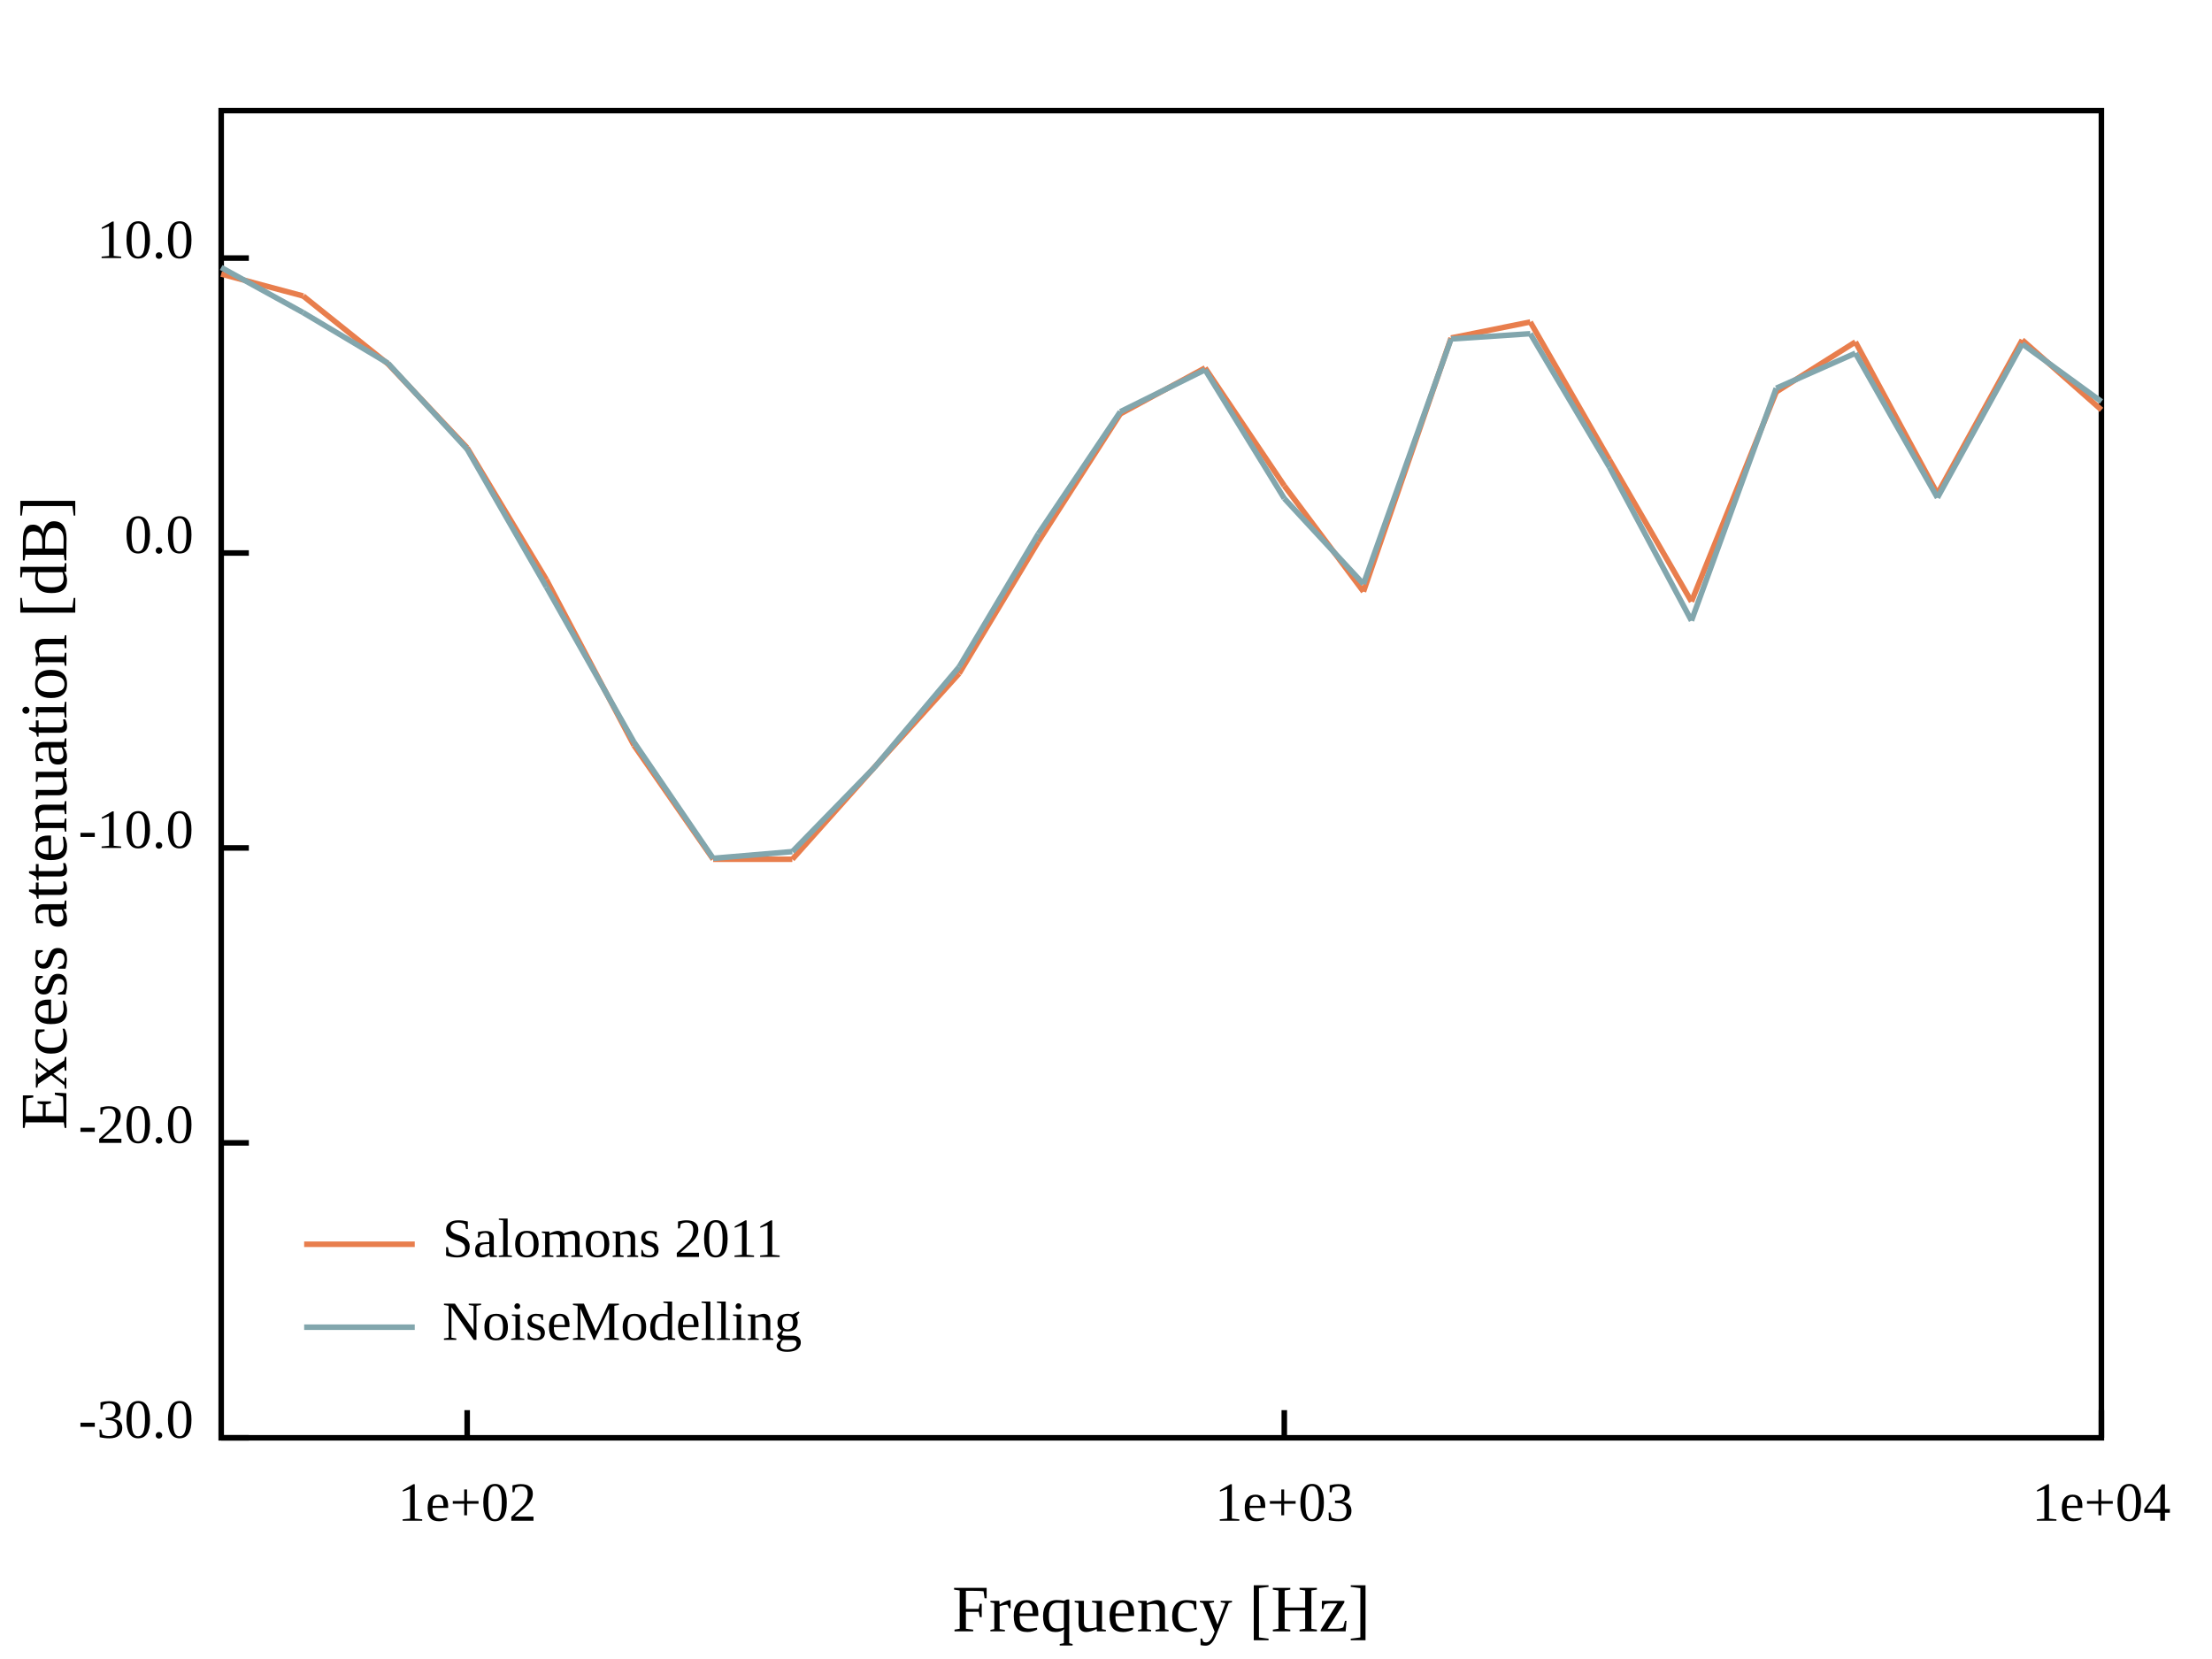
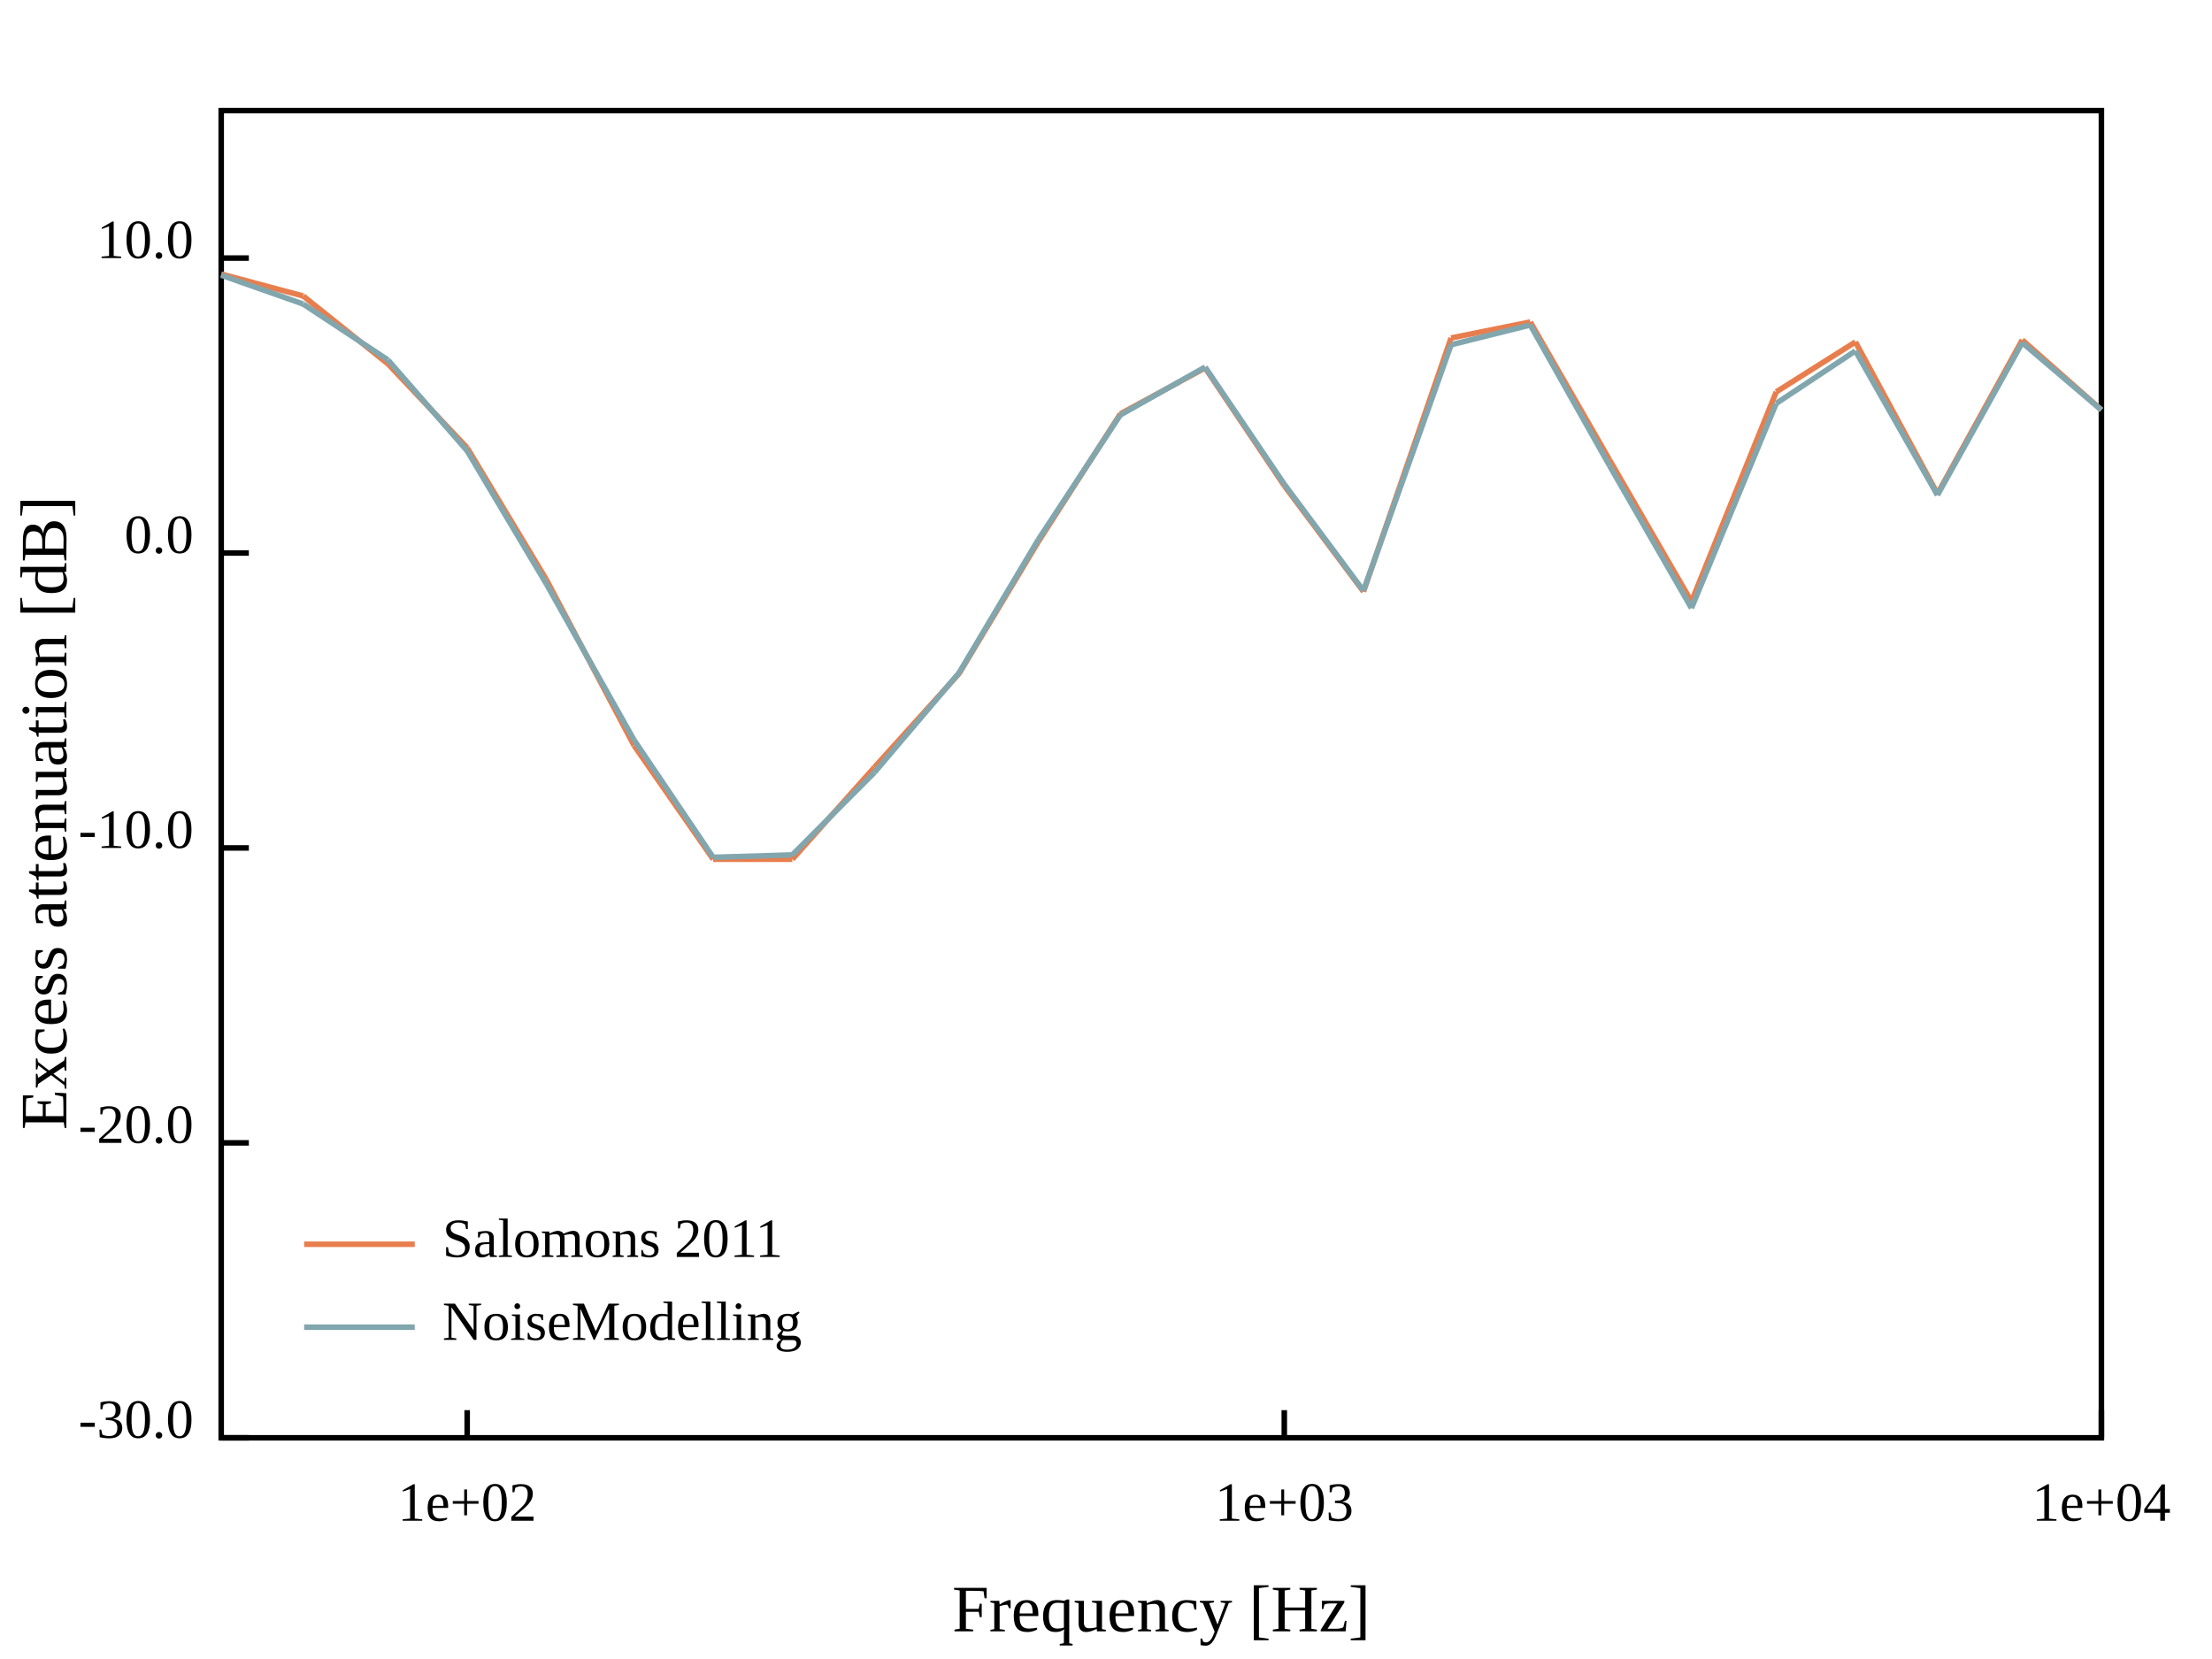
<svg xmlns="http://www.w3.org/2000/svg" height="300" width="400">
  <rect width="400" height="300" x="0" y="0" style="fill:white; stroke:none" />
  <rect width="340" height="240" x="40" y="20" style="fill:none; stroke-width:1;stroke:black" />
  <line x1="40" y1="260" x2="45" y2="260" style="fill:none; stroke-width:1; stroke:black" />
  <text x="35" y="260" text-anchor="end" style="stroke:none; fill:black; font-size:smaller">-30.0</text>
  <line x1="40" y1="206.667" x2="45" y2="206.667" style="fill:none; stroke-width:1; stroke:black" />
  <text x="35" y="206.667" text-anchor="end" style="stroke:none; fill:black; font-size:smaller">-20.0</text>
  <line x1="40" y1="153.333" x2="45" y2="153.333" style="fill:none; stroke-width:1; stroke:black" />
  <text x="35" y="153.333" text-anchor="end" style="stroke:none; fill:black; font-size:smaller">-10.0</text>
  <line x1="40" y1="100" x2="45" y2="100" style="fill:none; stroke-width:1; stroke:black" />
  <text x="35" y="100" text-anchor="end" style="stroke:none; fill:black; font-size:smaller">0.0</text>
  <line x1="40" y1="46.667" x2="45" y2="46.667" style="fill:none; stroke-width:1; stroke:black" />
  <text x="35" y="46.667" text-anchor="end" style="stroke:none; fill:black; font-size:smaller">10.0</text>
  <line x1="84.48" y1="260" x2="84.48" y2="255" style="fill:none; stroke-width:1; stroke:black" />
  <text x="84.48" y="275" text-anchor="middle" style="stroke:none; fill:black; font-size:smaller">1e+02</text>
  <line x1="232.24" y1="260" x2="232.24" y2="255" style="fill:none; stroke-width:1; stroke:black" />
  <text x="232.24" y="275" text-anchor="middle" style="stroke:none; fill:black; font-size:smaller">1e+03</text>
  <line x1="380" y1="260" x2="380" y2="255" style="fill:none; stroke-width:1; stroke:black" />
  <text x="380" y="275" text-anchor="middle" style="stroke:none; fill:black; font-size:smaller">1e+04</text>
  <line x1="40" y1="49.556" x2="54.831" y2="53.529" style="fill:none; stroke-width:1; stroke:rgb(232,126,77)" />
  <line x1="54.831" y1="53.529" x2="70.161" y2="65.809" style="fill:none; stroke-width:1; stroke:rgb(232,126,77)" />
  <line x1="70.161" y1="65.809" x2="84.48" y2="80.978" style="fill:none; stroke-width:1; stroke:rgb(232,126,77)" />
  <line x1="84.48" y1="80.978" x2="98.8" y2="104.816" style="fill:none; stroke-width:1; stroke:rgb(232,126,77)" />
  <line x1="98.8" y1="104.816" x2="114.641" y2="134.793" style="fill:none; stroke-width:1; stroke:rgb(232,126,77)" />
  <line x1="114.641" y1="134.793" x2="128.96" y2="155.38" style="fill:none; stroke-width:1; stroke:rgb(232,126,77)" />
  <line x1="128.96" y1="155.38" x2="143.28" y2="155.38" style="fill:none; stroke-width:1; stroke:rgb(232,126,77)" />
  <line x1="143.28" y1="155.38" x2="158.11" y2="138.766" style="fill:none; stroke-width:1; stroke:rgb(232,126,77)" />
  <line x1="158.11" y1="138.766" x2="173.441" y2="121.791" style="fill:none; stroke-width:1; stroke:rgb(232,126,77)" />
  <line x1="173.441" y1="121.791" x2="187.76" y2="97.953" style="fill:none; stroke-width:1; stroke:rgb(232,126,77)" />
  <line x1="187.76" y1="97.953" x2="202.591" y2="74.838" style="fill:none; stroke-width:1; stroke:rgb(232,126,77)" />
  <line x1="202.591" y1="74.838" x2="217.921" y2="66.531" style="fill:none; stroke-width:1; stroke:rgb(232,126,77)" />
  <line x1="217.921" y1="66.531" x2="232.24" y2="87.84" style="fill:none; stroke-width:1; stroke:rgb(232,126,77)" />
  <line x1="232.24" y1="87.84" x2="246.559" y2="106.983" style="fill:none; stroke-width:1; stroke:rgb(232,126,77)" />
  <line x1="246.559" y1="106.983" x2="262.401" y2="61.114" style="fill:none; stroke-width:1; stroke:rgb(232,126,77)" />
  <line x1="262.401" y1="61.114" x2="276.72" y2="58.224" style="fill:none; stroke-width:1; stroke:rgb(232,126,77)" />
  <line x1="276.72" y1="58.224" x2="291.04" y2="83.145" style="fill:none; stroke-width:1; stroke:rgb(232,126,77)" />
  <line x1="291.04" y1="83.145" x2="305.87" y2="108.789" style="fill:none; stroke-width:1; stroke:rgb(232,126,77)" />
  <line x1="305.87" y1="108.789" x2="321.2" y2="70.865" style="fill:none; stroke-width:1; stroke:rgb(232,126,77)" />
  <line x1="321.2" y1="70.865" x2="335.52" y2="61.836" style="fill:none; stroke-width:1; stroke:rgb(232,126,77)" />
  <line x1="335.52" y1="61.836" x2="350.351" y2="89.285" style="fill:none; stroke-width:1; stroke:rgb(232,126,77)" />
  <line x1="350.351" y1="89.285" x2="365.681" y2="61.475" style="fill:none; stroke-width:1; stroke:rgb(232,126,77)" />
  <line x1="365.681" y1="61.475" x2="380" y2="74.116" style="fill:none; stroke-width:1; stroke:rgb(232,126,77)" />
-   <line x1="40" y1="48.37" x2="54.831" y2="56.537" style="fill:none; stroke-width:1; stroke:rgb(130,166,173)" />
-   <line x1="54.831" y1="56.537" x2="70.161" y2="65.684" style="fill:none; stroke-width:1; stroke:rgb(130,166,173)" />
-   <line x1="70.161" y1="65.684" x2="84.48" y2="81.229" style="fill:none; stroke-width:1; stroke:rgb(130,166,173)" />
-   <line x1="84.48" y1="81.229" x2="98.8" y2="106.138" style="fill:none; stroke-width:1; stroke:rgb(130,166,173)" />
-   <line x1="98.8" y1="106.138" x2="114.641" y2="134.197" style="fill:none; stroke-width:1; stroke:rgb(130,166,173)" />
-   <line x1="114.641" y1="134.197" x2="128.96" y2="155.21" style="fill:none; stroke-width:1; stroke:rgb(130,166,173)" />
-   <line x1="128.96" y1="155.21" x2="143.28" y2="153.997" style="fill:none; stroke-width:1; stroke:rgb(130,166,173)" />
-   <line x1="143.28" y1="153.997" x2="158.11" y2="138.788" style="fill:none; stroke-width:1; stroke:rgb(130,166,173)" />
-   <line x1="158.11" y1="138.788" x2="173.441" y2="120.596" style="fill:none; stroke-width:1; stroke:rgb(130,166,173)" />
-   <line x1="173.441" y1="120.596" x2="187.76" y2="96.523" style="fill:none; stroke-width:1; stroke:rgb(130,166,173)" />
-   <line x1="187.76" y1="96.523" x2="202.591" y2="74.447" style="fill:none; stroke-width:1; stroke:rgb(130,166,173)" />
-   <line x1="202.591" y1="74.447" x2="217.921" y2="66.868" style="fill:none; stroke-width:1; stroke:rgb(130,166,173)" />
-   <line x1="217.921" y1="66.868" x2="232.24" y2="90.143" style="fill:none; stroke-width:1; stroke:rgb(130,166,173)" />
-   <line x1="232.24" y1="90.143" x2="246.559" y2="105.61" style="fill:none; stroke-width:1; stroke:rgb(130,166,173)" />
-   <line x1="246.559" y1="105.61" x2="262.401" y2="61.291" style="fill:none; stroke-width:1; stroke:rgb(130,166,173)" />
-   <line x1="262.401" y1="61.291" x2="276.72" y2="60.339" style="fill:none; stroke-width:1; stroke:rgb(130,166,173)" />
-   <line x1="276.72" y1="60.339" x2="291.04" y2="84.487" style="fill:none; stroke-width:1; stroke:rgb(130,166,173)" />
-   <line x1="291.04" y1="84.487" x2="305.87" y2="112.24" style="fill:none; stroke-width:1; stroke:rgb(130,166,173)" />
-   <line x1="305.87" y1="112.24" x2="321.2" y2="70.205" style="fill:none; stroke-width:1; stroke:rgb(130,166,173)" />
-   <line x1="321.2" y1="70.205" x2="335.52" y2="63.867" style="fill:none; stroke-width:1; stroke:rgb(130,166,173)" />
-   <line x1="335.52" y1="63.867" x2="350.351" y2="90.005" style="fill:none; stroke-width:1; stroke:rgb(130,166,173)" />
-   <line x1="350.351" y1="90.005" x2="365.681" y2="62.183" style="fill:none; stroke-width:1; stroke:rgb(130,166,173)" />
-   <line x1="365.681" y1="62.183" x2="380" y2="72.616" style="fill:none; stroke-width:1; stroke:rgb(130,166,173)" />
+   <line x1="40" y1="49.758" x2="54.831" y2="54.982" style="fill:none; stroke-width:1; stroke:rgb(130,166,173)" />
+   <line x1="54.831" y1="54.982" x2="70.161" y2="65.097" style="fill:none; stroke-width:1; stroke:rgb(130,166,173)" />
+   <line x1="70.161" y1="65.097" x2="84.48" y2="81.532" style="fill:none; stroke-width:1; stroke:rgb(130,166,173)" />
+   <line x1="84.48" y1="81.532" x2="98.8" y2="105.594" style="fill:none; stroke-width:1; stroke:rgb(130,166,173)" />
+   <line x1="98.8" y1="105.594" x2="114.641" y2="133.795" style="fill:none; stroke-width:1; stroke:rgb(130,166,173)" />
+   <line x1="114.641" y1="133.795" x2="128.96" y2="155.029" style="fill:none; stroke-width:1; stroke:rgb(130,166,173)" />
+   <line x1="128.96" y1="155.029" x2="143.28" y2="154.591" style="fill:none; stroke-width:1; stroke:rgb(130,166,173)" />
+   <line x1="143.28" y1="154.591" x2="158.11" y2="139.704" style="fill:none; stroke-width:1; stroke:rgb(130,166,173)" />
+   <line x1="158.11" y1="139.704" x2="173.441" y2="121.643" style="fill:none; stroke-width:1; stroke:rgb(130,166,173)" />
+   <line x1="173.441" y1="121.643" x2="187.76" y2="97.568" style="fill:none; stroke-width:1; stroke:rgb(130,166,173)" />
+   <line x1="187.76" y1="97.568" x2="202.591" y2="75.042" style="fill:none; stroke-width:1; stroke:rgb(130,166,173)" />
+   <line x1="202.591" y1="75.042" x2="217.921" y2="66.379" style="fill:none; stroke-width:1; stroke:rgb(130,166,173)" />
+   <line x1="217.921" y1="66.379" x2="232.24" y2="87.561" style="fill:none; stroke-width:1; stroke:rgb(130,166,173)" />
+   <line x1="232.24" y1="87.561" x2="246.559" y2="106.835" style="fill:none; stroke-width:1; stroke:rgb(130,166,173)" />
+   <line x1="246.559" y1="106.835" x2="262.401" y2="62.345" style="fill:none; stroke-width:1; stroke:rgb(130,166,173)" />
+   <line x1="262.401" y1="62.345" x2="276.72" y2="58.772" style="fill:none; stroke-width:1; stroke:rgb(130,166,173)" />
+   <line x1="276.72" y1="58.772" x2="291.04" y2="84.178" style="fill:none; stroke-width:1; stroke:rgb(130,166,173)" />
+   <line x1="291.04" y1="84.178" x2="305.87" y2="109.967" style="fill:none; stroke-width:1; stroke:rgb(130,166,173)" />
+   <line x1="305.87" y1="109.967" x2="321.2" y2="72.946" style="fill:none; stroke-width:1; stroke:rgb(130,166,173)" />
+   <line x1="321.2" y1="72.946" x2="335.52" y2="63.452" style="fill:none; stroke-width:1; stroke:rgb(130,166,173)" />
+   <line x1="335.52" y1="63.452" x2="350.351" y2="89.532" style="fill:none; stroke-width:1; stroke:rgb(130,166,173)" />
+   <line x1="350.351" y1="89.532" x2="365.681" y2="61.964" style="fill:none; stroke-width:1; stroke:rgb(130,166,173)" />
+   <line x1="365.681" y1="61.964" x2="380" y2="74.151" style="fill:none; stroke-width:1; stroke:rgb(130,166,173)" />
  <text x="210" y="295" text-anchor="middle" style="stroke:none; fill:black">Frequency [Hz]</text>
  <text x="5" y="140" transform="rotate(-90, 12, 140)" text-anchor="middle" style="stroke:none; fill:black">Excess attenuation [dB]</text>
  <line x1="55" y1="225" x2="75" y2="225" style="fill:none; stroke-width:1; stroke:rgb(232,126,77)" />
  <text x="80" y="225" dominant-baseline="middle" style="stroke:none; fill:black; font-size:smaller">Salomons 2011</text>
  <line x1="55" y1="240" x2="75" y2="240" style="fill:none; stroke-width:1; stroke:rgb(130,166,173)" />
  <text x="80" y="240" dominant-baseline="middle" style="stroke:none; fill:black; font-size:smaller">NoiseModelling</text>
</svg>
